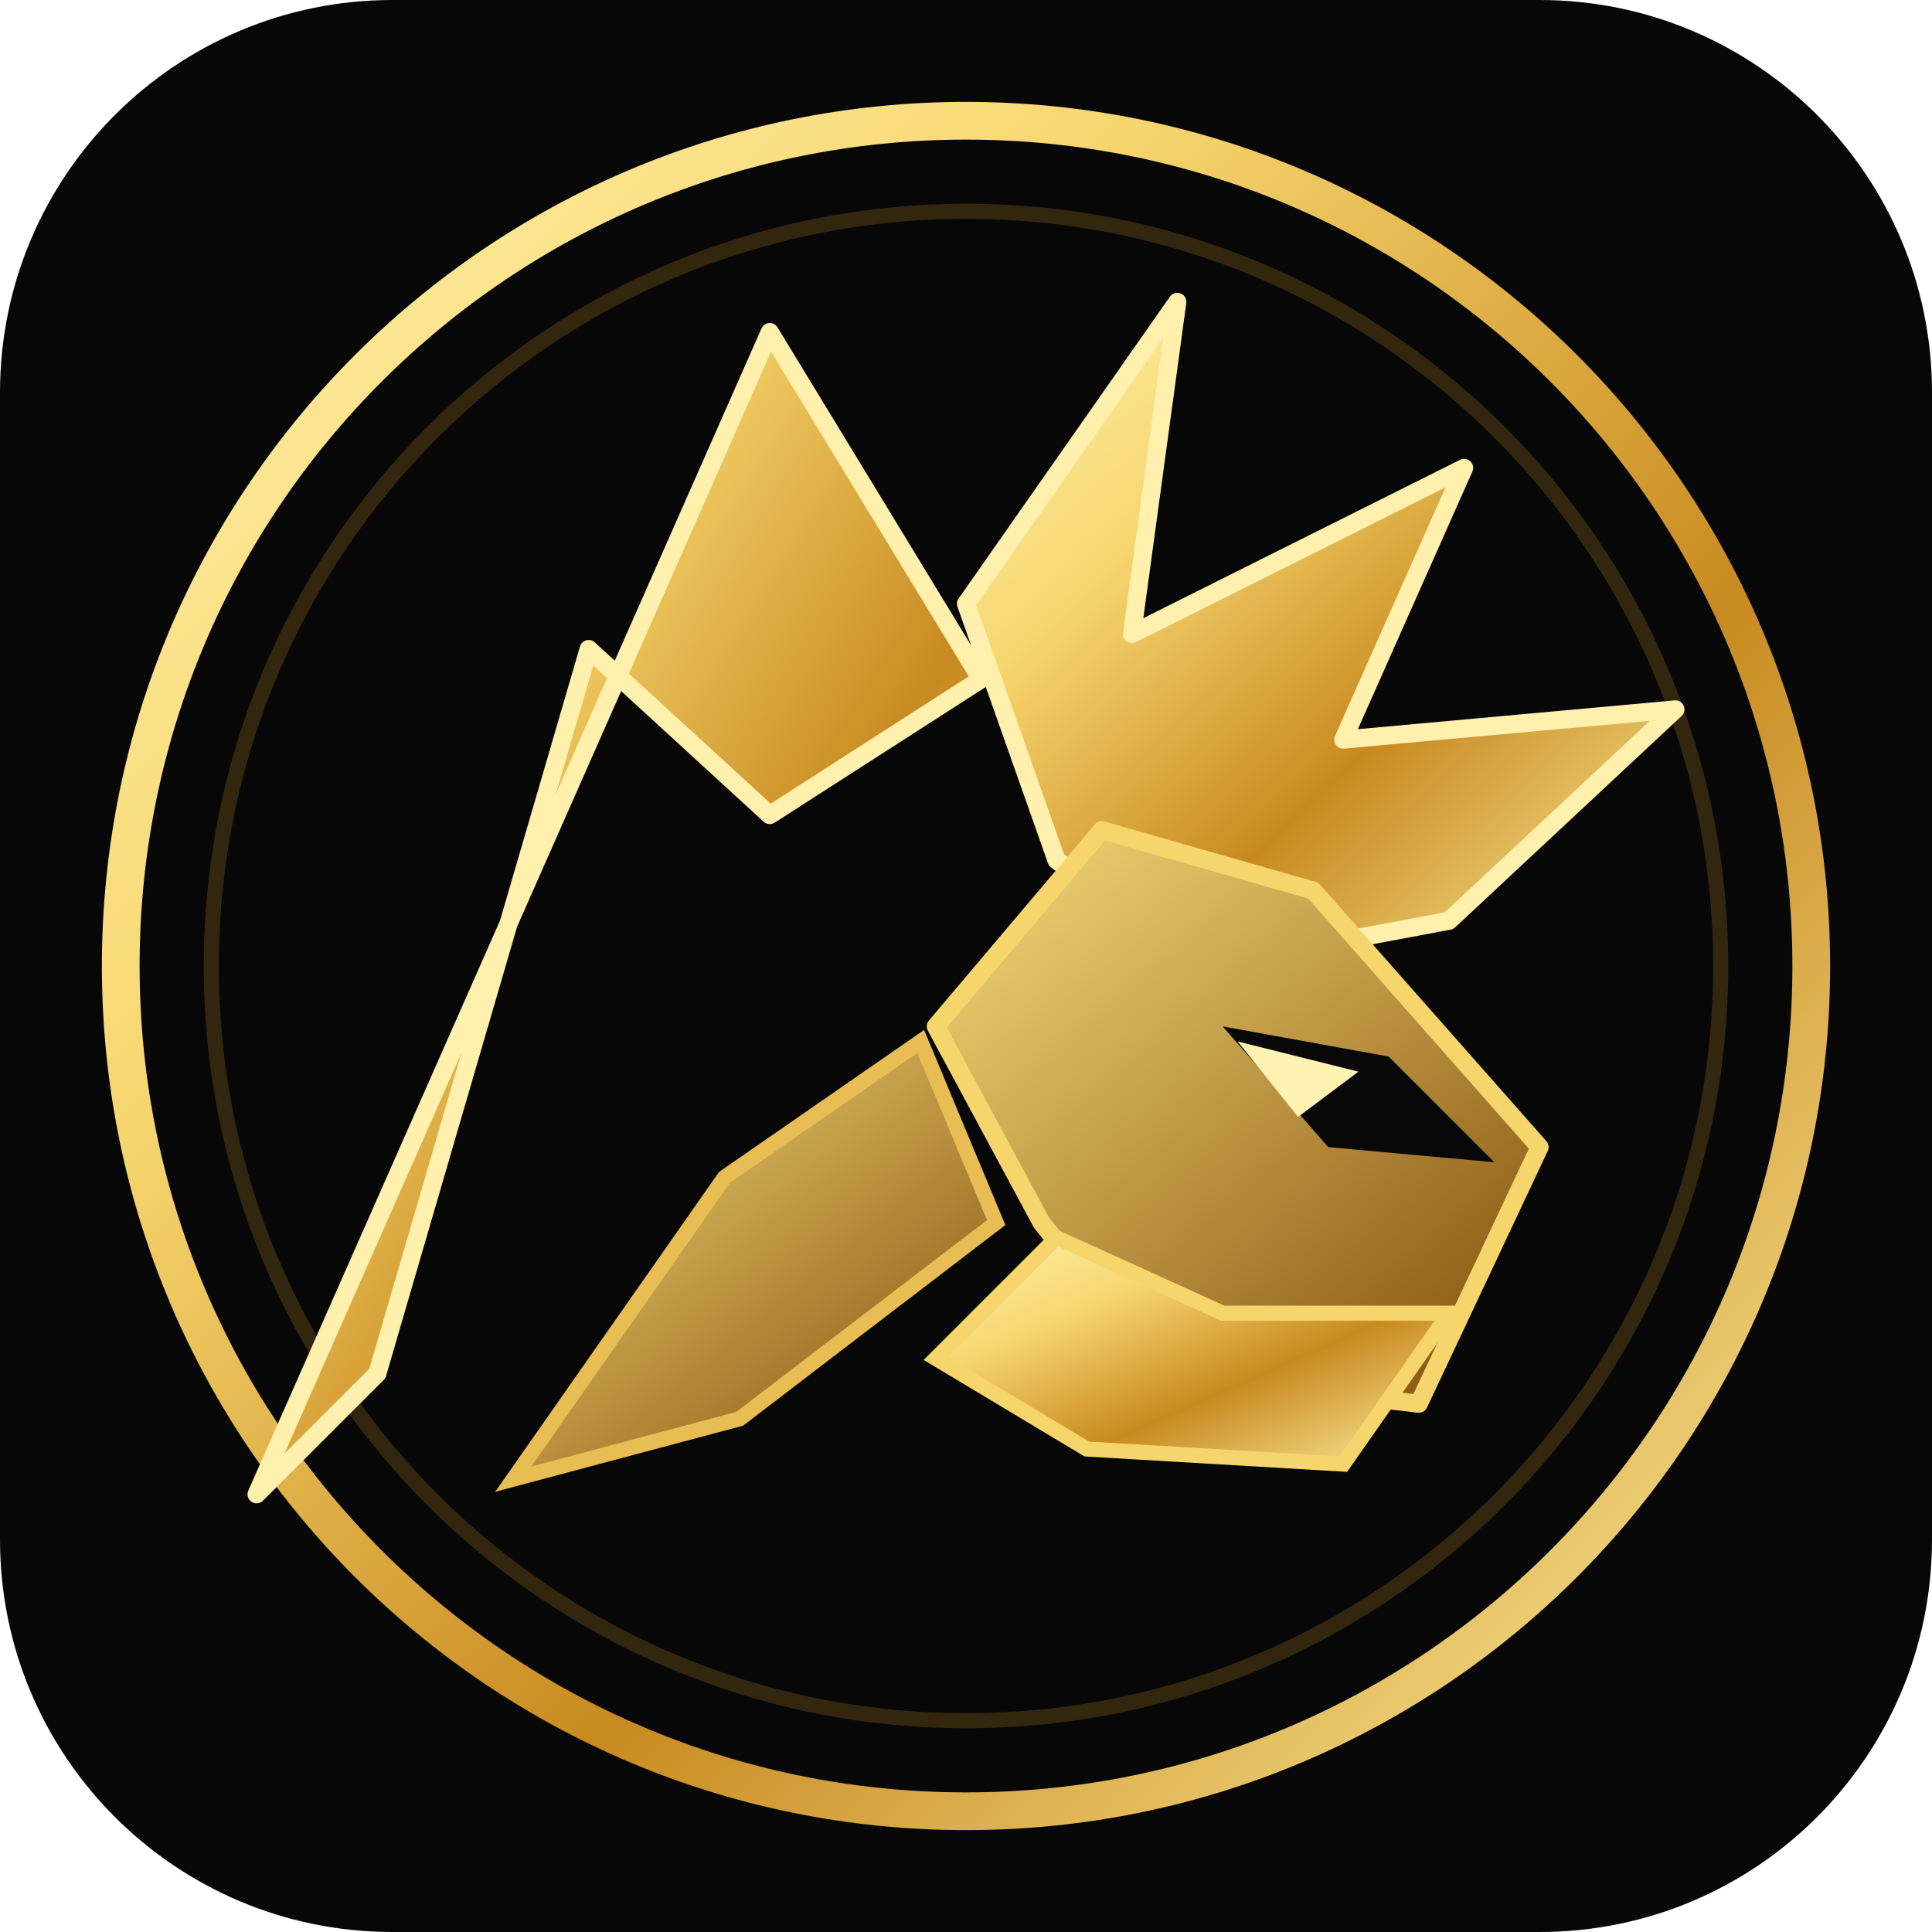
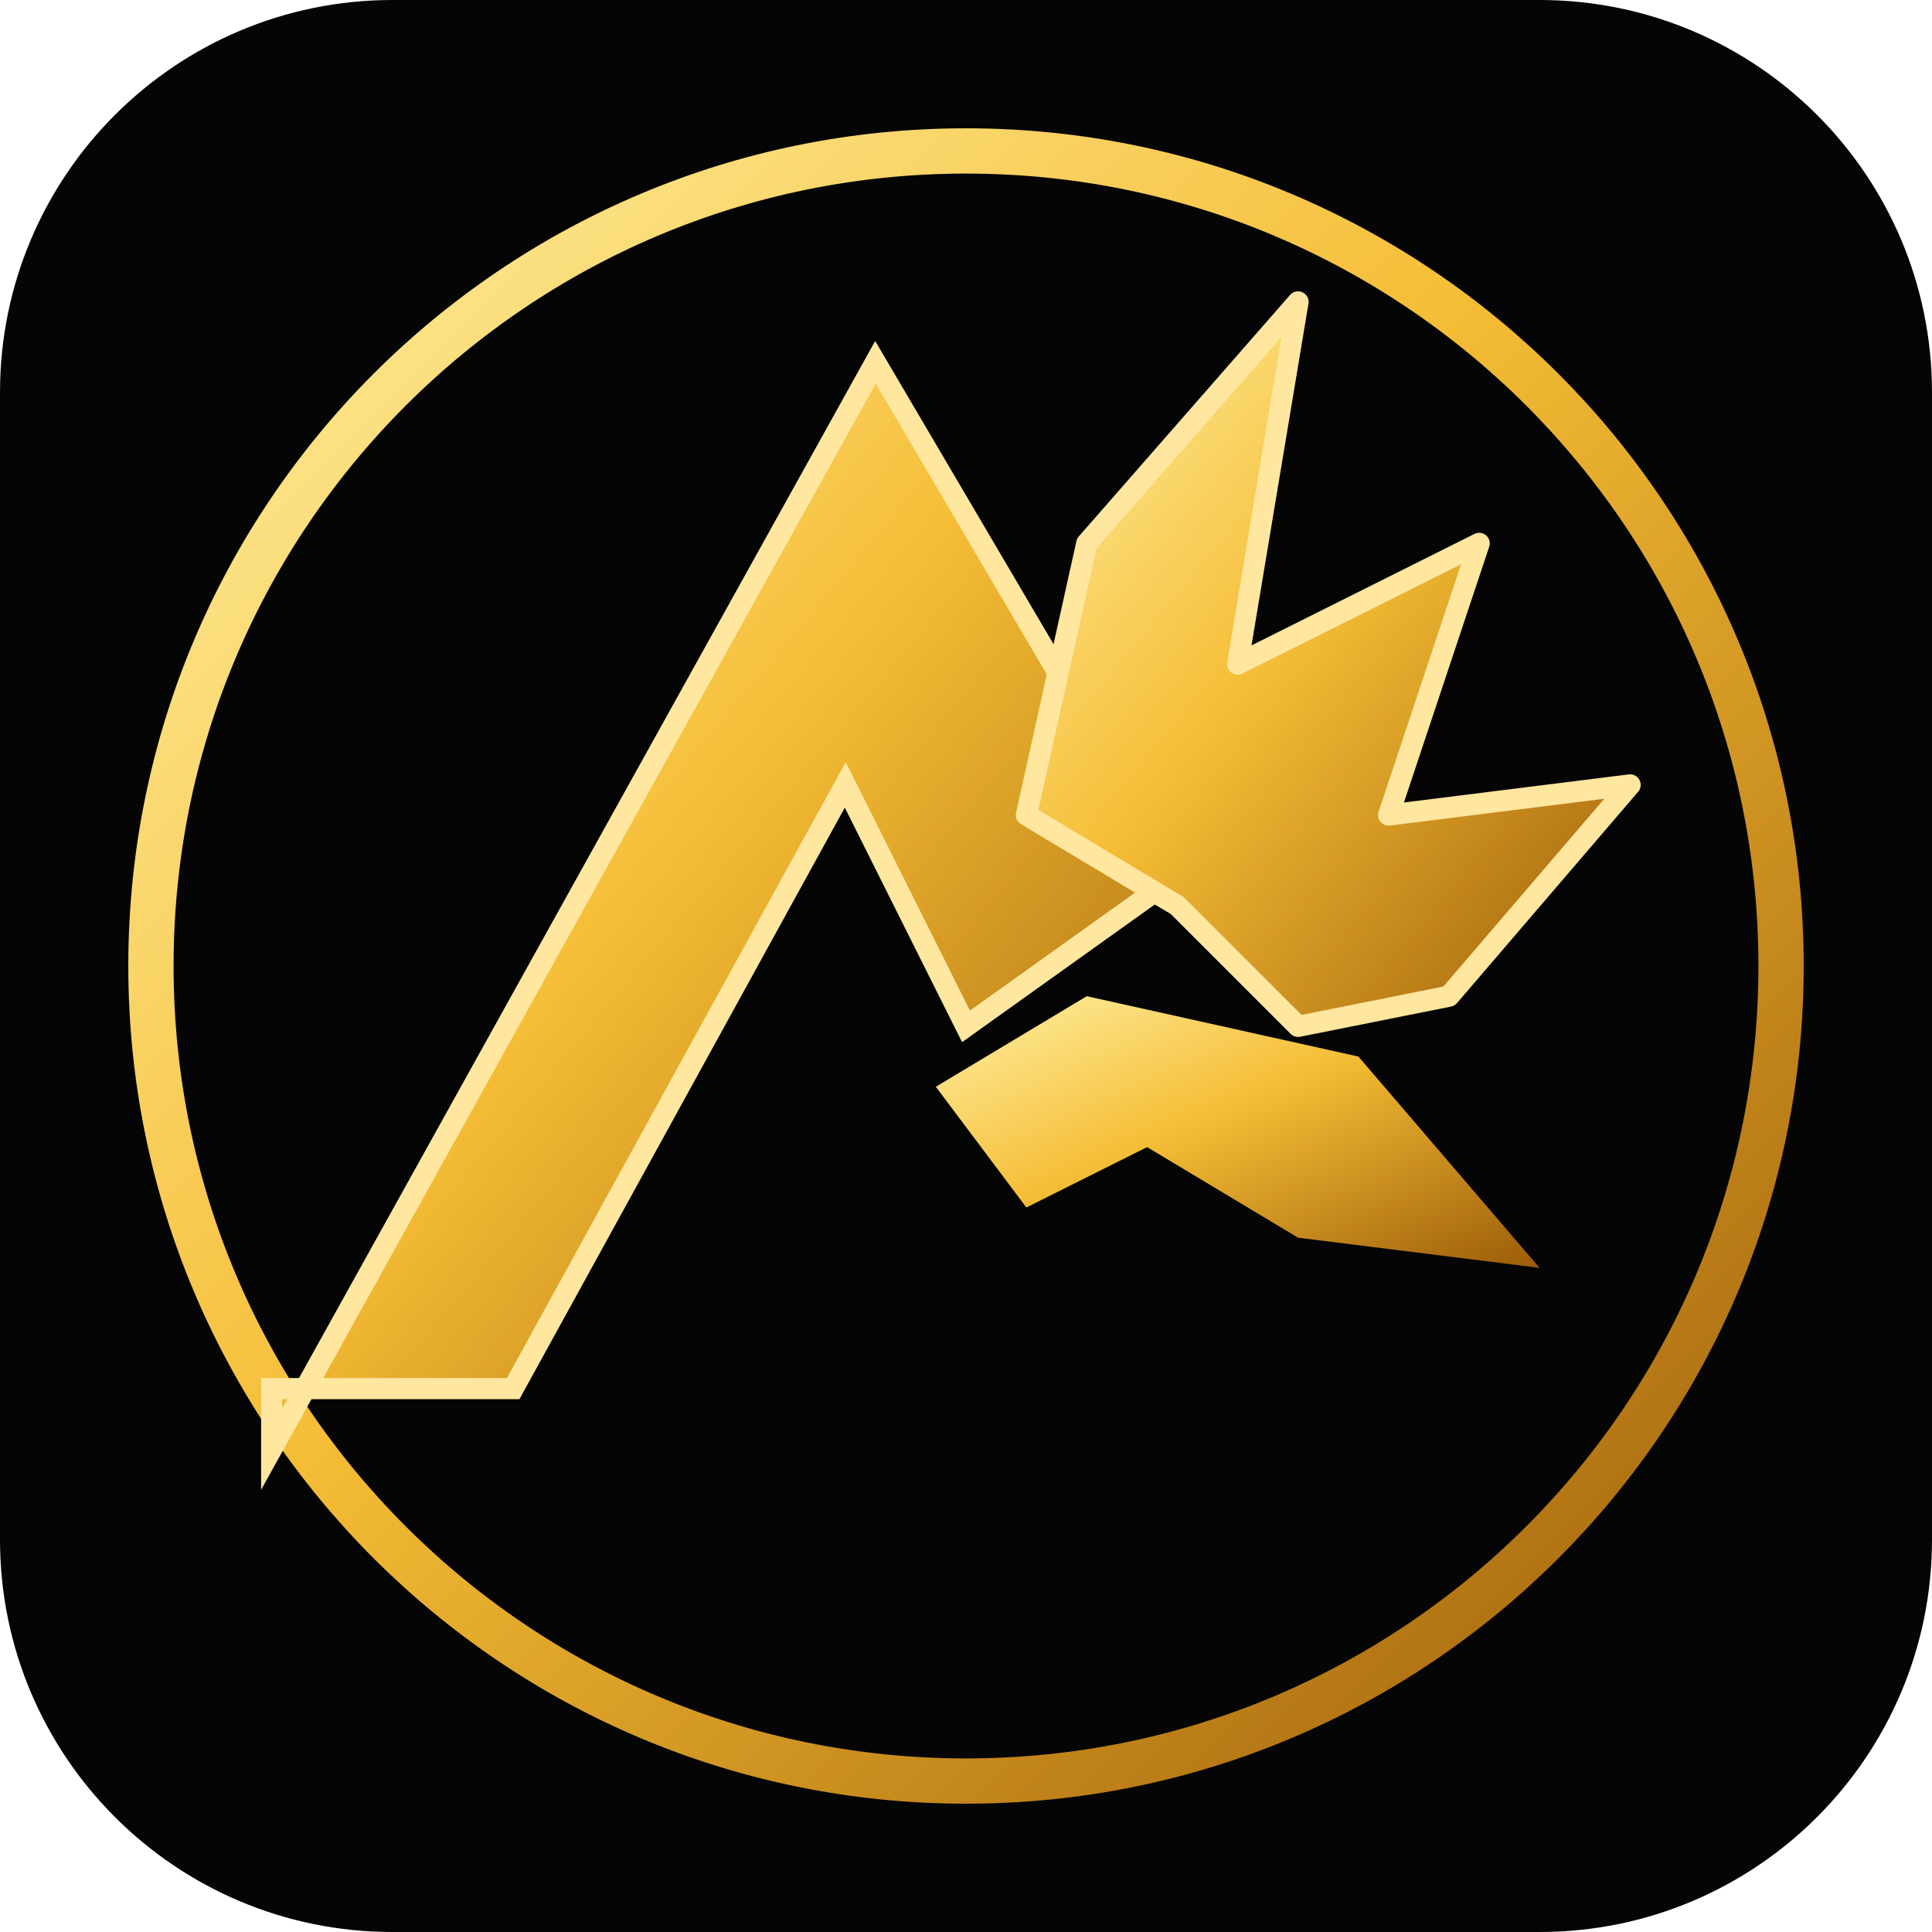
- <svg xmlns="http://www.w3.org/2000/svg" viewBox="0 0 128 128">
+ <svg xmlns="http://www.w3.org/2000/svg" viewBox="0 0 64 64">
  <defs>
-     <linearGradient id="gold" x1="0" y1="0" x2="1" y2="1">
-       <stop stop-color="#fff3b0" />
-       <stop offset=".3" stop-color="#f7d66f" />
-       <stop offset=".62" stop-color="#c88a20" />
-       <stop offset="1" stop-color="#fff0a0" />
-     </linearGradient>
-     <linearGradient id="darkgold" x1="0" y1="0" x2="0.9" y2="1">
-       <stop stop-color="#f8dc7b" />
-       <stop offset="1" stop-color="#85530e" />
+     <linearGradient id="g" x1="0" y1="0" x2="1" y2="1">
+       <stop stop-color="#fff1a6" />
+       <stop offset=".45" stop-color="#f5bd35" />
+       <stop offset="1" stop-color="#9c5b08" />
    </linearGradient>
  </defs>
-   <rect width="128" height="128" rx="26" fill="#070707" />
-   <circle cx="64" cy="64" r="56" fill="none" stroke="url(#gold)" stroke-width="2.5" />
-   <circle cx="64" cy="64" r="50" fill="none" stroke="#c18b28" stroke-opacity=".24" />
-   <path d="M17 99 51 22 65 45 51 54 39 43 25 91Z" fill="url(#gold)" stroke="#fff0ad" stroke-width="1.2" stroke-linejoin="round" />
-   <path d="M64 40 78 20 75 42 97 31 89 49 111 47 96 61 80 64 70 57Z" fill="url(#gold)" stroke="#fff0ad" stroke-width="1.2" stroke-linejoin="round" />
-   <path d="M73 55 87 59 102 76 94 93 77 91 69 81 62 68Z" fill="url(#darkgold)" stroke="#f6d66c" stroke-width="1.2" stroke-linejoin="round" />
-   <path d="M81 68 92 70 99 77 88 76Z" fill="#080808" />
-   <path d="M82 69 90 71 86 74Z" fill="#fff3b4" />
-   <path d="M70 82 81 87 96 87 89 97 72 96 62 90Z" fill="url(#gold)" stroke="#f6d66c" stroke-width="1" />
-   <path d="M61 69 48 78 34 98 49 94 66 81Z" fill="url(#darkgold)" stroke="#e8bd53" stroke-width="1" />
-   <path d="M15 105H113" stroke="url(#gold)" stroke-width="1.4" opacity=".8" />
+   <rect width="64" height="64" rx="13" fill="#050505" />
+   <circle cx="32" cy="32" r="27" fill="none" stroke="url(#g)" stroke-width="1.5" />
+   <path d="M9 48 29 12 39 29 32 34 28 26 17 46H9Z" fill="url(#g)" stroke="#ffe7a0" stroke-width=".7" />
+   <path d="M36 18 43 10 41 22 49 18 46 27 54 26 48 33 43 34 39 30 34 27 36 18Z" fill="url(#g)" stroke="#ffe7a0" stroke-width=".7" stroke-linejoin="round" />
+   <path d="M36 33 45 35 51 42 43 41 38 38 34 40 31 36Z" fill="url(#g)" />
</svg>
